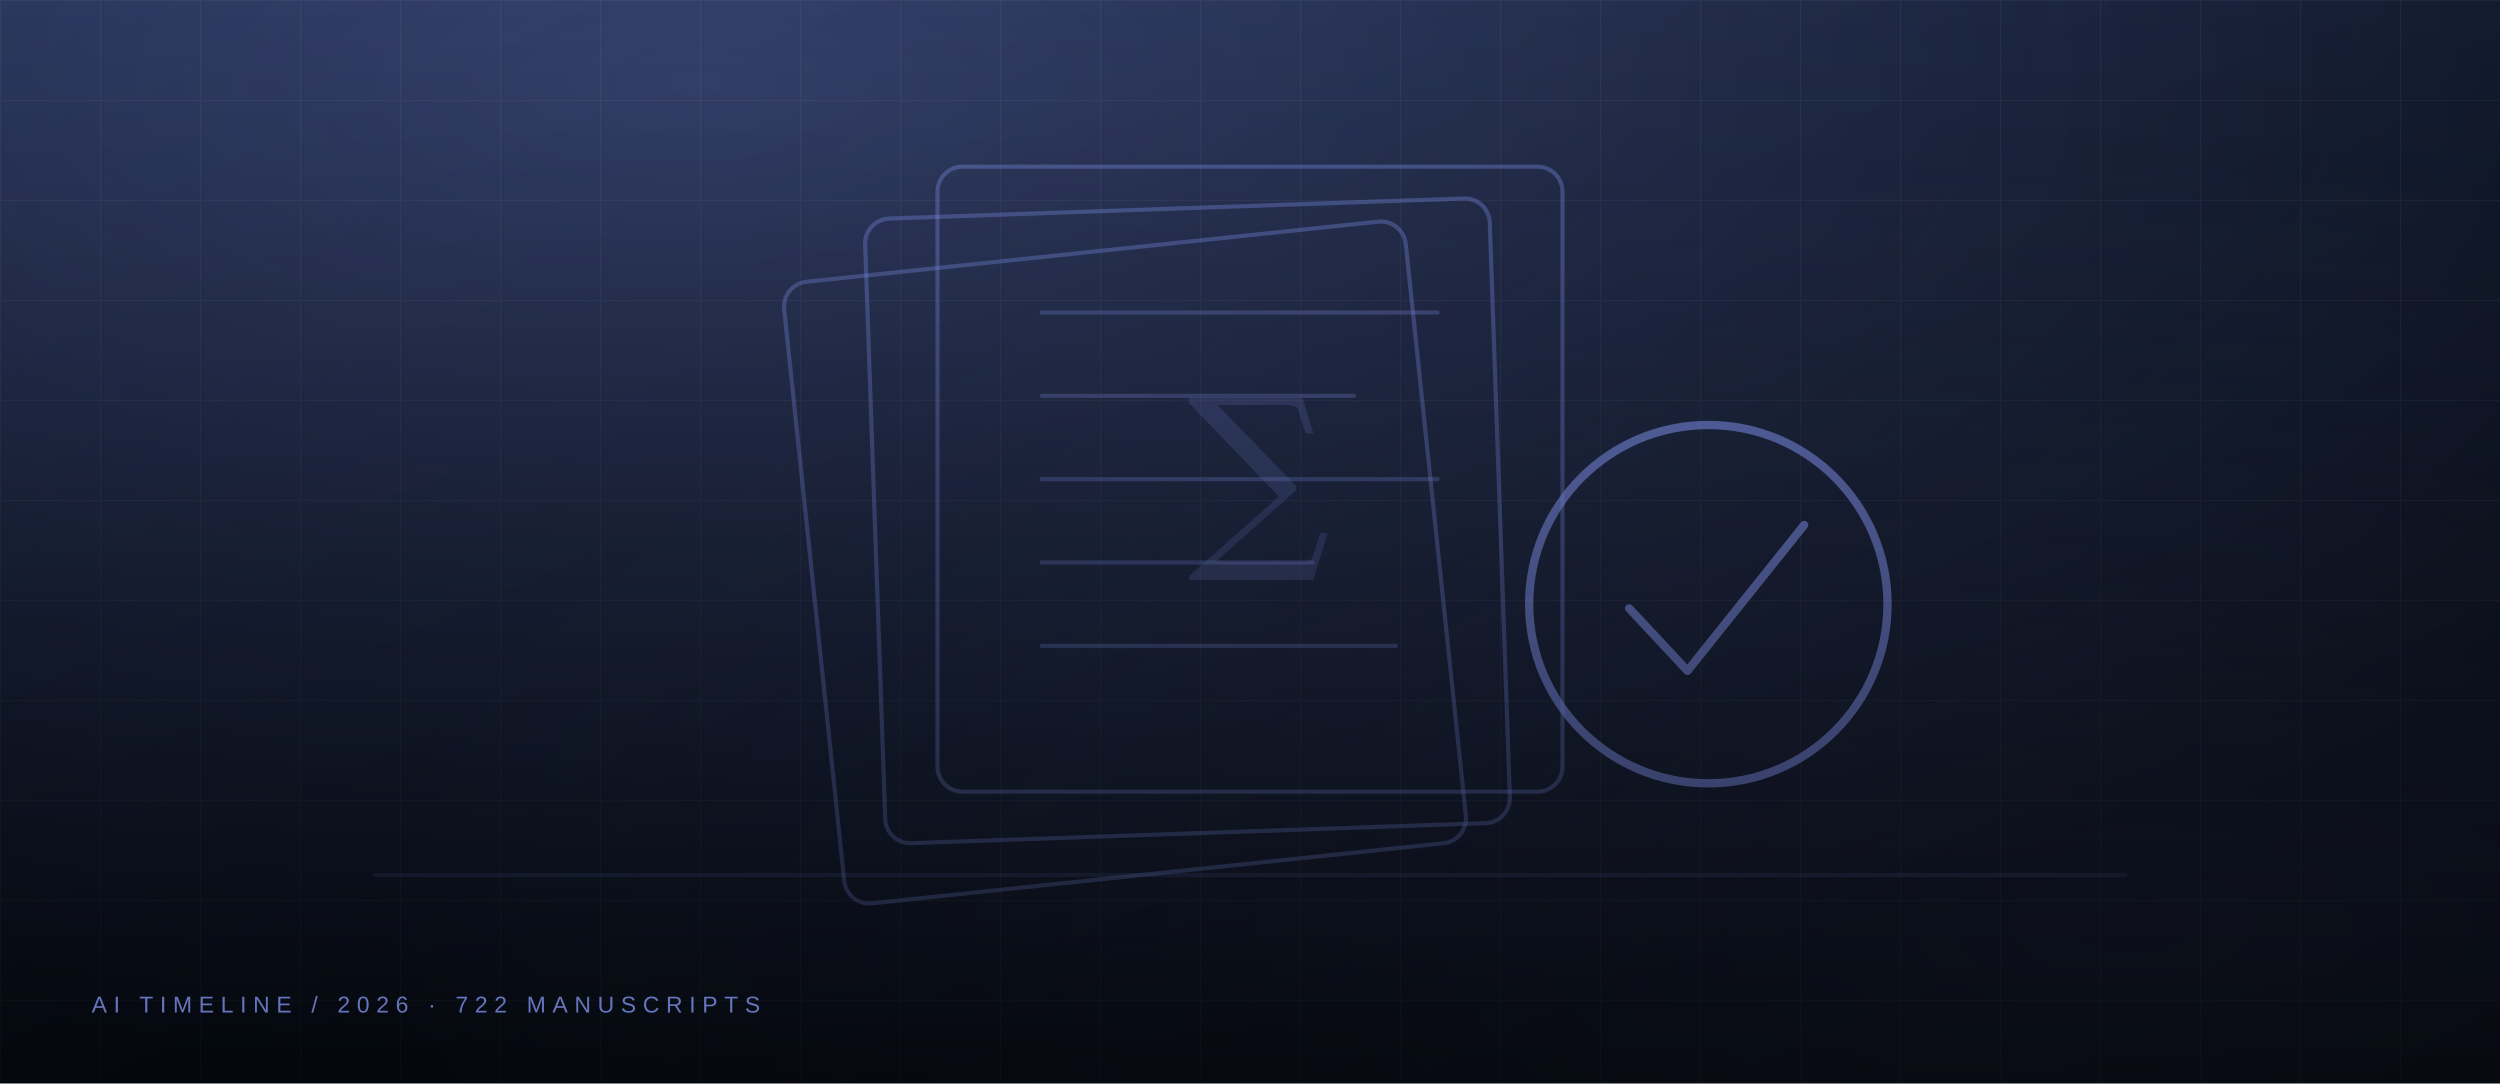
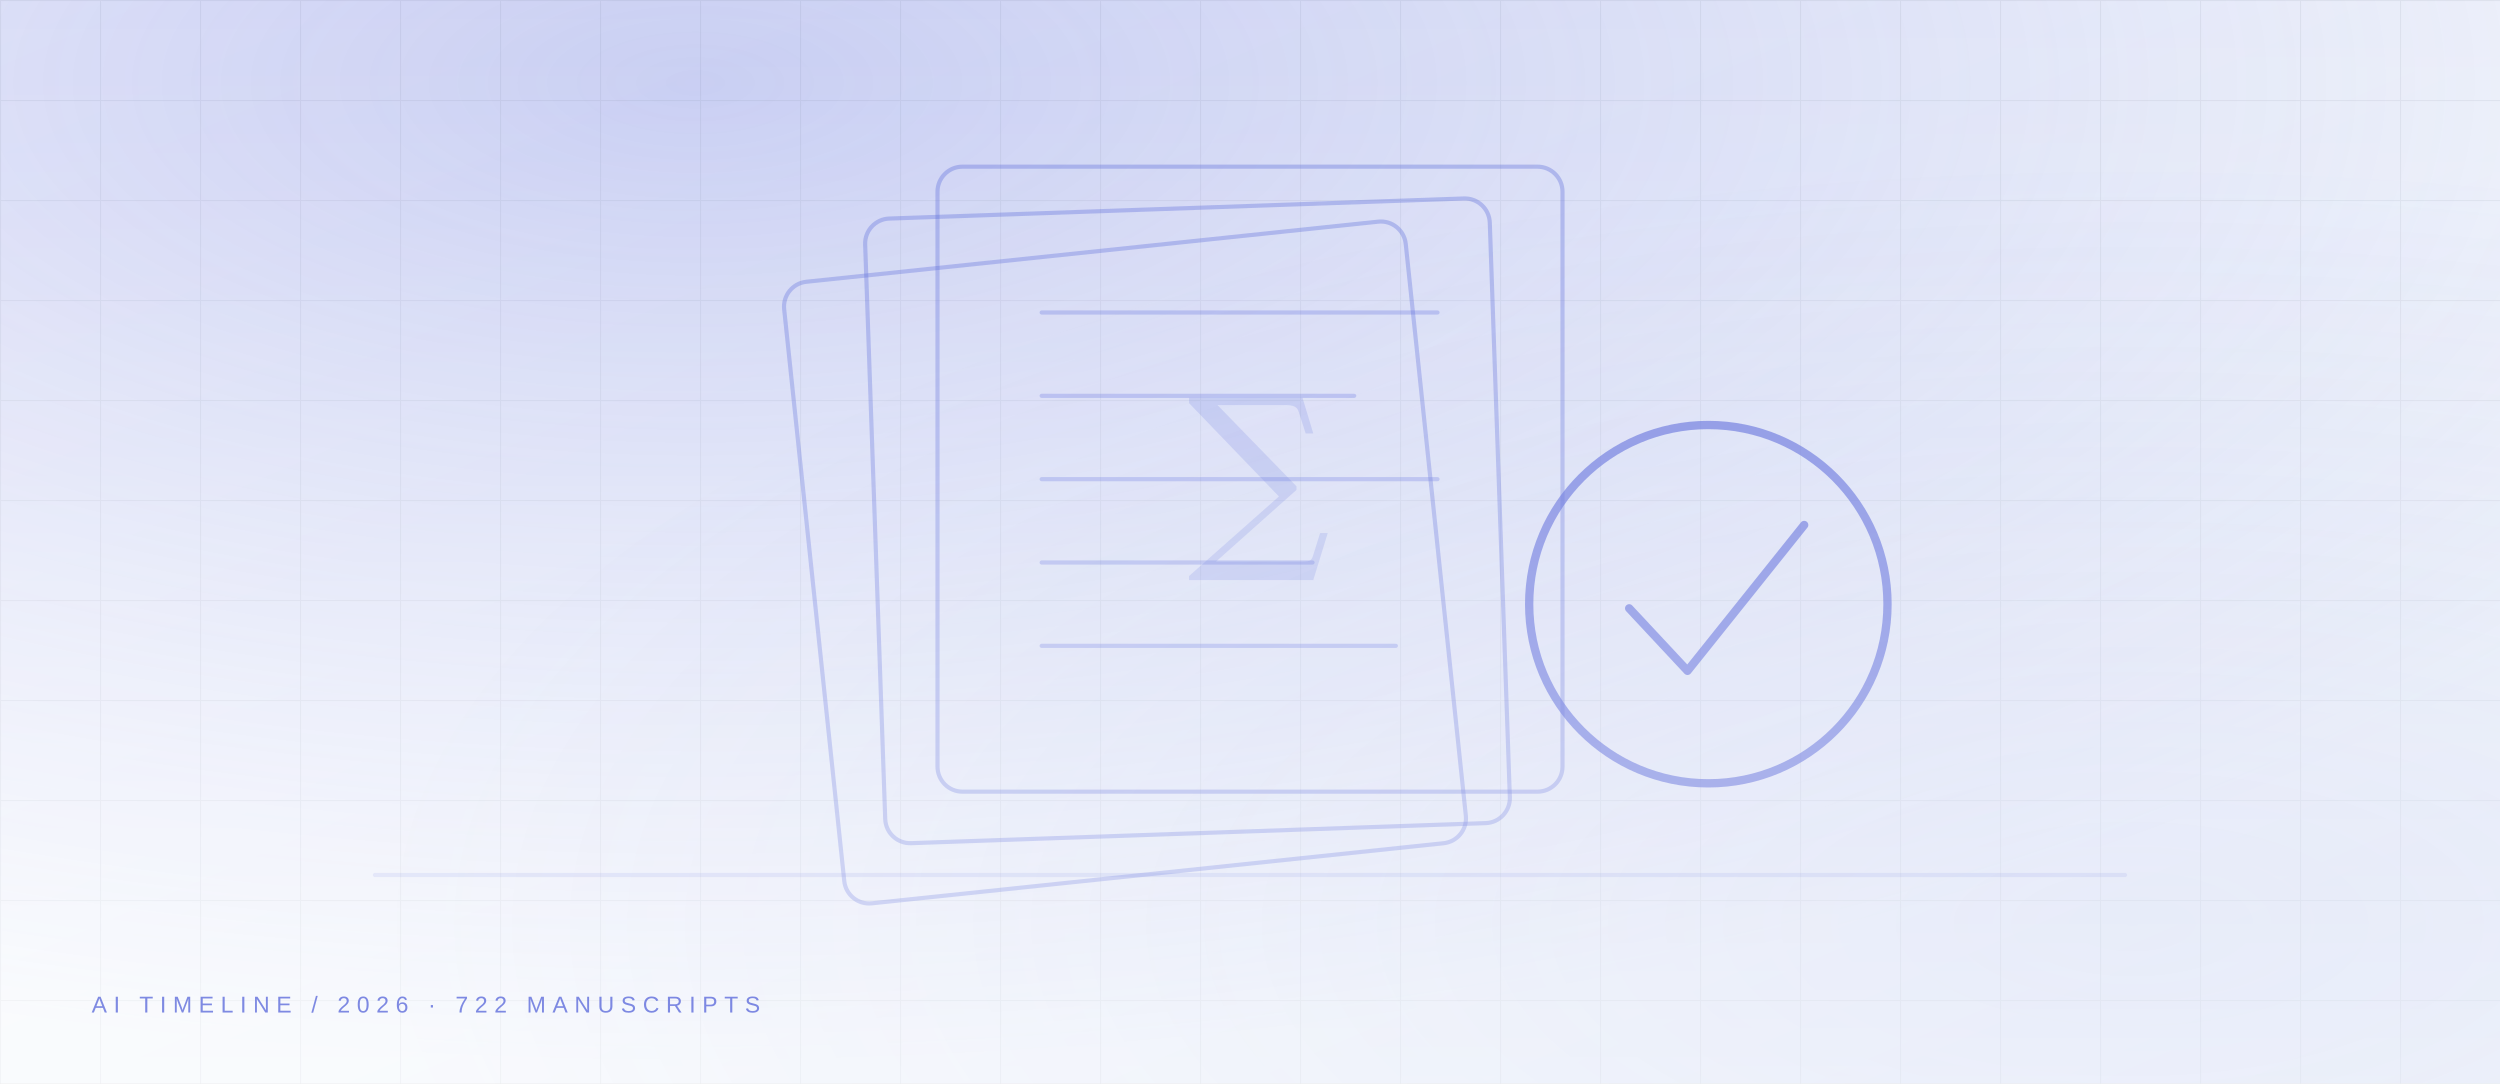
<svg xmlns="http://www.w3.org/2000/svg" width="1200" height="520" viewBox="0 0 1200 520" role="img">
  <defs>
    <linearGradient id="bg" x1="0" y1="0" x2="1" y2="1">
-       <stop offset="0" stop-color="#121d34" />
-       <stop offset=".55" stop-color="#0a1220" />
-       <stop offset="1" stop-color="#070b14" />
+       <stop offset="0" stop-color="#ffffff" />
+       <stop offset=".55" stop-color="#f4f7fc" />
+       <stop offset="1" stop-color="#e8eff8" />
    </linearGradient>
    <radialGradient id="glow" cx=".28" cy=".08" r=".9">
-       <stop offset="0" stop-color="#8b9dff" stop-opacity=".30" />
-       <stop offset="1" stop-color="#8b9dff" stop-opacity="0" />
+       <stop offset="0" stop-color="#4f5fd8" stop-opacity=".30" />
+       <stop offset="1" stop-color="#4f5fd8" stop-opacity="0" />
    </radialGradient>
    <radialGradient id="glow2" cx=".85" cy=".85" r=".7">
-       <stop offset="0" stop-color="#8b9dff" stop-opacity=".12" />
-       <stop offset="1" stop-color="#8b9dff" stop-opacity="0" />
+       <stop offset="0" stop-color="#4f5fd8" stop-opacity=".12" />
+       <stop offset="1" stop-color="#4f5fd8" stop-opacity="0" />
    </radialGradient>
    <pattern id="grid" width="48" height="48" patternUnits="userSpaceOnUse">
-       <path d="M48 0H0V48" fill="none" stroke="#ffffff" stroke-opacity=".05" />
+       <path d="M48 0H0V48" fill="none" stroke="#1f2937" stroke-opacity=".06" />
    </pattern>
    <linearGradient id="fade" x1="0" y1="0" x2="0" y2="1">
-       <stop offset="0" stop-color="#000" stop-opacity="0" />
-       <stop offset="1" stop-color="#000" stop-opacity=".58" />
+       <stop offset="0" stop-color="#ffffff" stop-opacity="0" />
+       <stop offset="1" stop-color="#ffffff" stop-opacity=".45" />
    </linearGradient>
  </defs>
  <rect width="1200" height="520" fill="url(#bg)" />
  <rect width="1200" height="520" fill="url(#glow)" />
  <rect width="1200" height="520" fill="url(#glow2)" />
  <rect width="1200" height="520" fill="url(#grid)" />
  <g fill="none" stroke-linecap="round" stroke-linejoin="round">
-     <g stroke="#8b9dff" stroke-opacity=".35" stroke-width="2">
+     <g stroke="#4f5fd8" stroke-opacity=".35" stroke-width="2">
      <rect x="390" y="120" width="300" height="300" rx="12" transform="rotate(-6 540 270)" />
      <rect x="420" y="100" width="300" height="300" rx="12" transform="rotate(-2 570 250)" />
      <rect x="450" y="80" width="300" height="300" rx="12" />
    </g>
-     <path d="M500 150h190M500 190h150M500 230h190M500 270h130M500 310h170" stroke="#8b9dff" stroke-opacity=".3" stroke-width="2" />
-     <g transform="translate(820 290)" stroke="#8b9dff" stroke-opacity=".65" stroke-width="4">
+     <path d="M500 150h190M500 190h150M500 230h190M500 270h130M500 310h170" stroke="#4f5fd8" stroke-opacity=".3" stroke-width="2" />
+     <g transform="translate(820 290)" stroke="#4f5fd8" stroke-opacity=".65" stroke-width="4">
      <circle r="86" />
      <path d="M-38 2l28 30 56-70" />
    </g>
-     <text x="570" y="260" font-family="Georgia, serif" font-size="96" fill="#8b9dff" fill-opacity=".2">∑</text>
-     <path d="M180 420h840" stroke="#8b9dff" stroke-opacity=".15" stroke-width="2" />
+     <text x="570" y="260" font-family="Georgia, serif" font-size="96" fill="#4f5fd8" fill-opacity=".2">∑</text>
+     <path d="M180 420h840" stroke="#4f5fd8" stroke-opacity=".15" stroke-width="2" />
  </g>
  <rect width="1200" height="520" fill="url(#fade)" />
-   <text x="44" y="486" font-family="Segoe UI, Arial, sans-serif" font-size="11" letter-spacing="3.2" fill="#8b9dff" fill-opacity=".72">AI TIMELINE / 2026 · 722 MANUSCRIPTS</text>
+   <text x="44" y="486" font-family="Segoe UI, Arial, sans-serif" font-size="11" letter-spacing="3.2" fill="#4f5fd8" fill-opacity=".72">AI TIMELINE / 2026 · 722 MANUSCRIPTS</text>
</svg>
